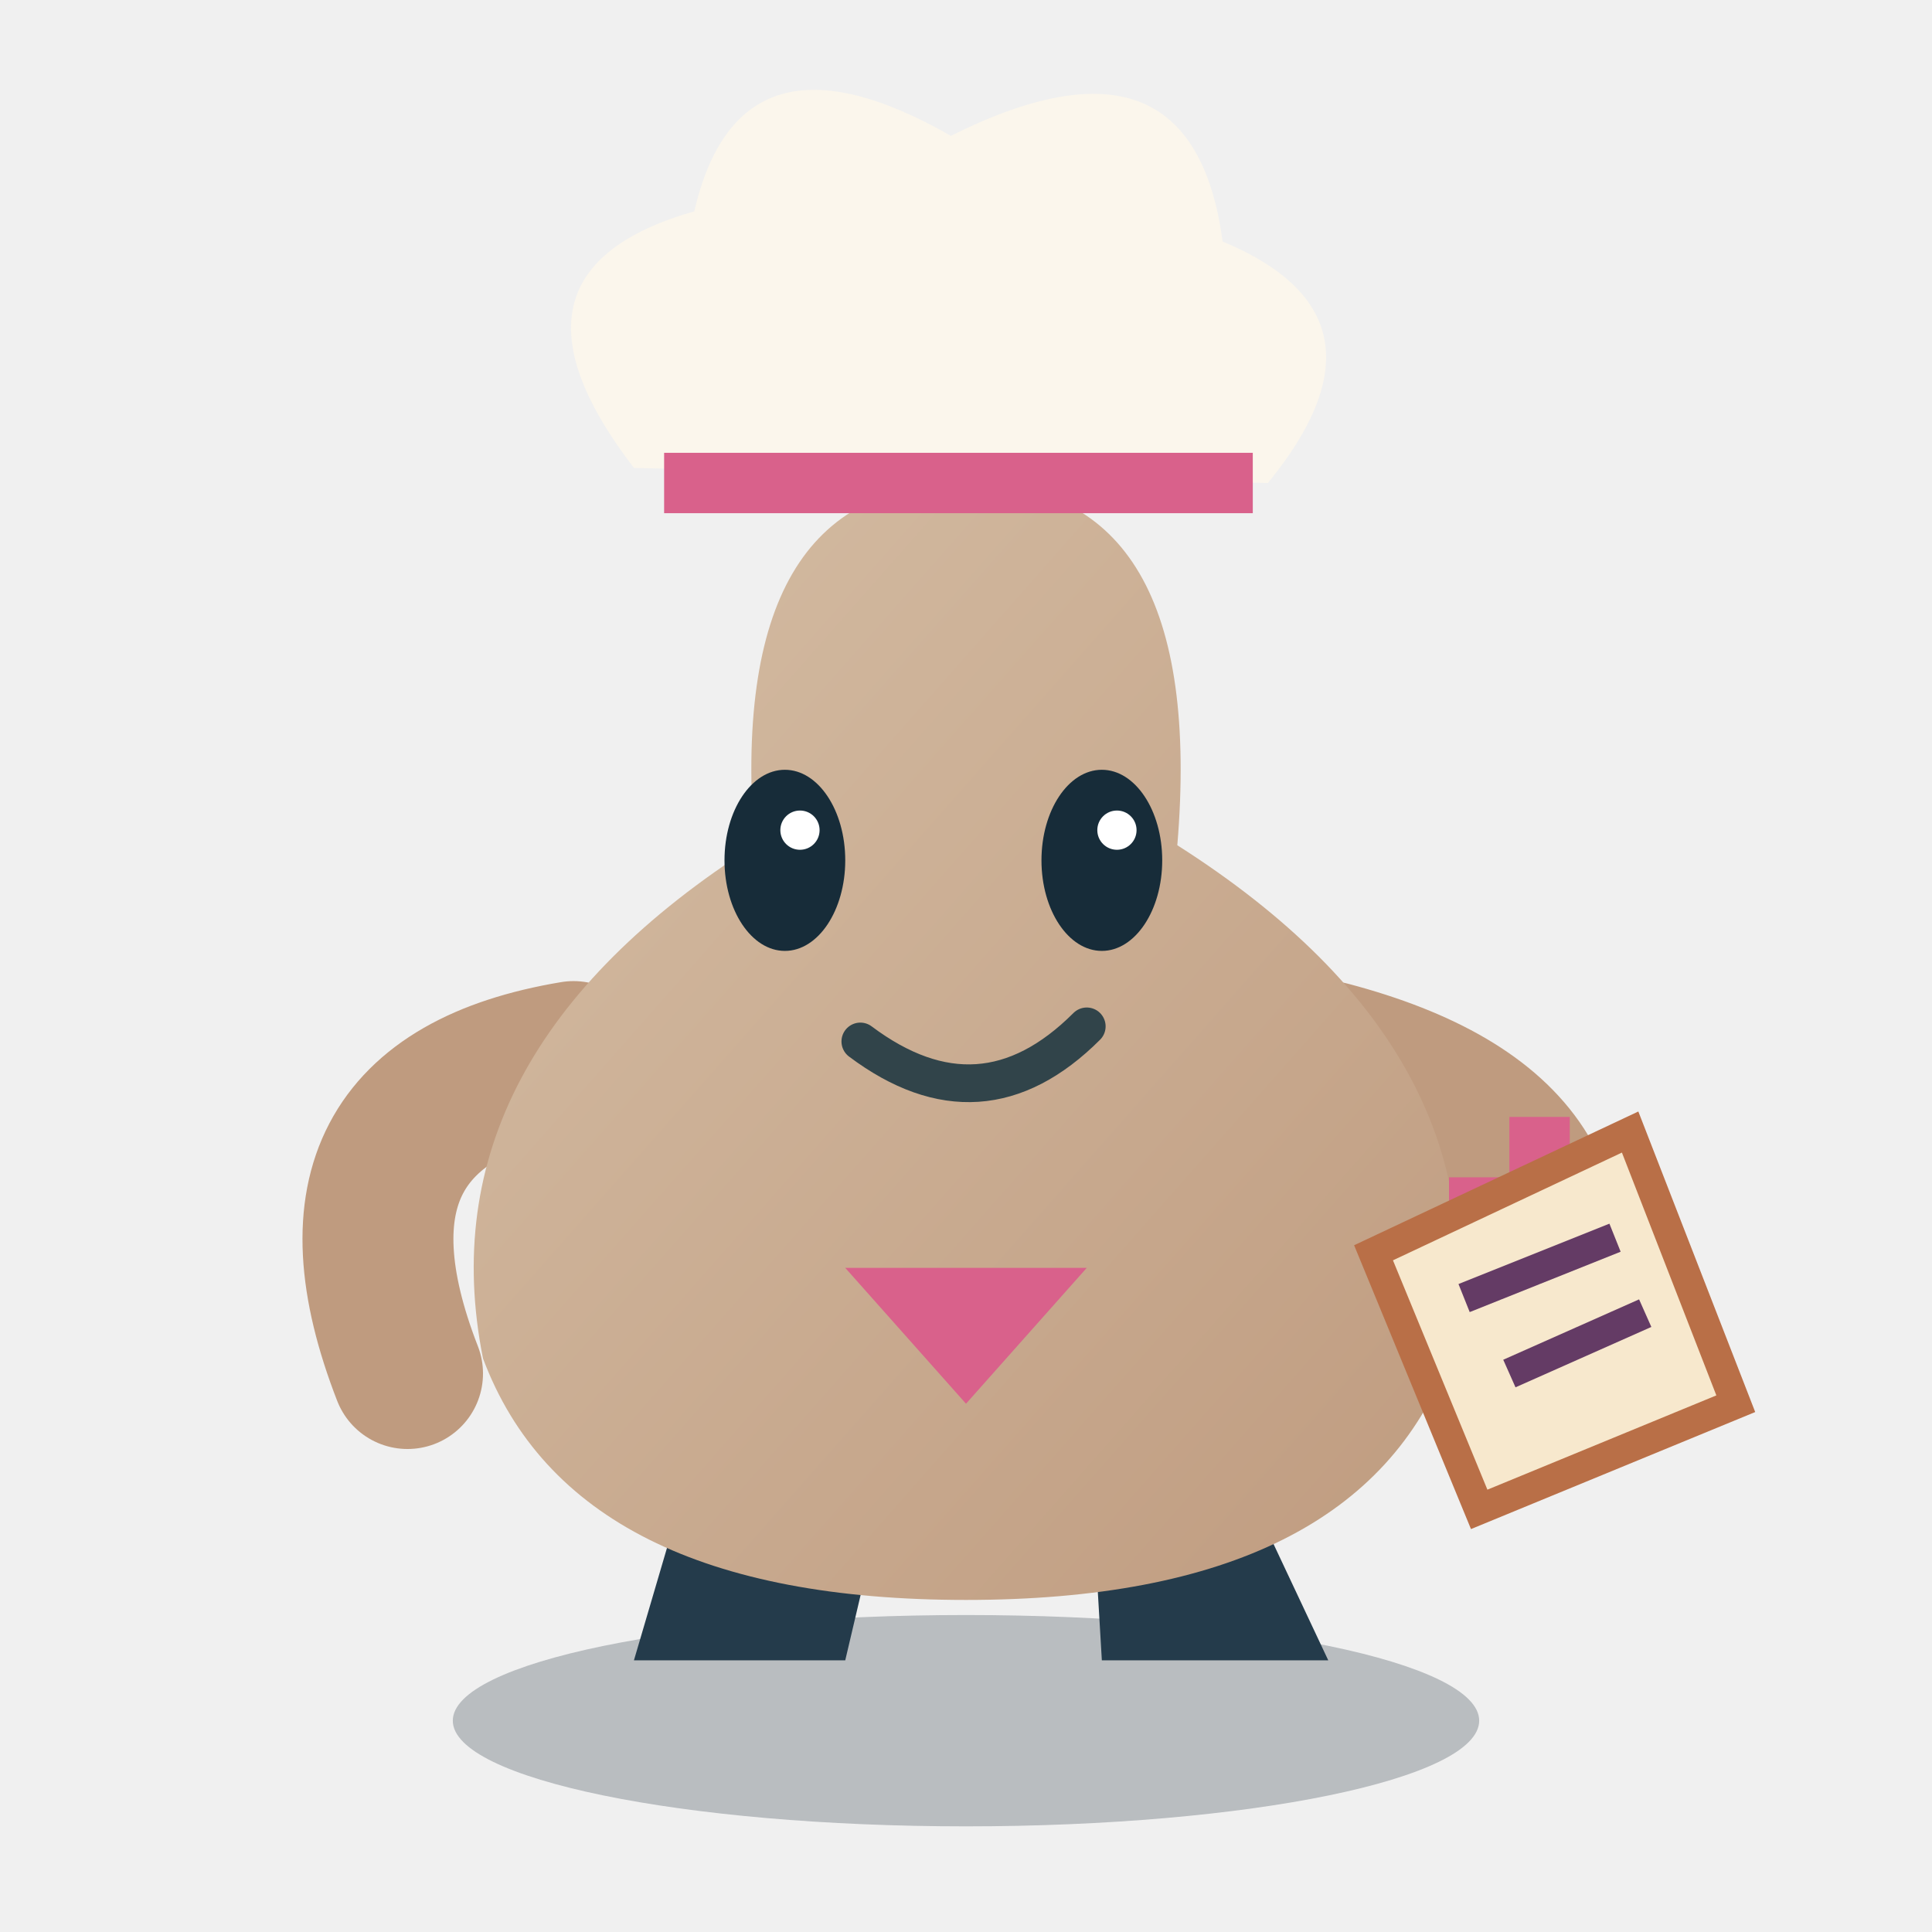
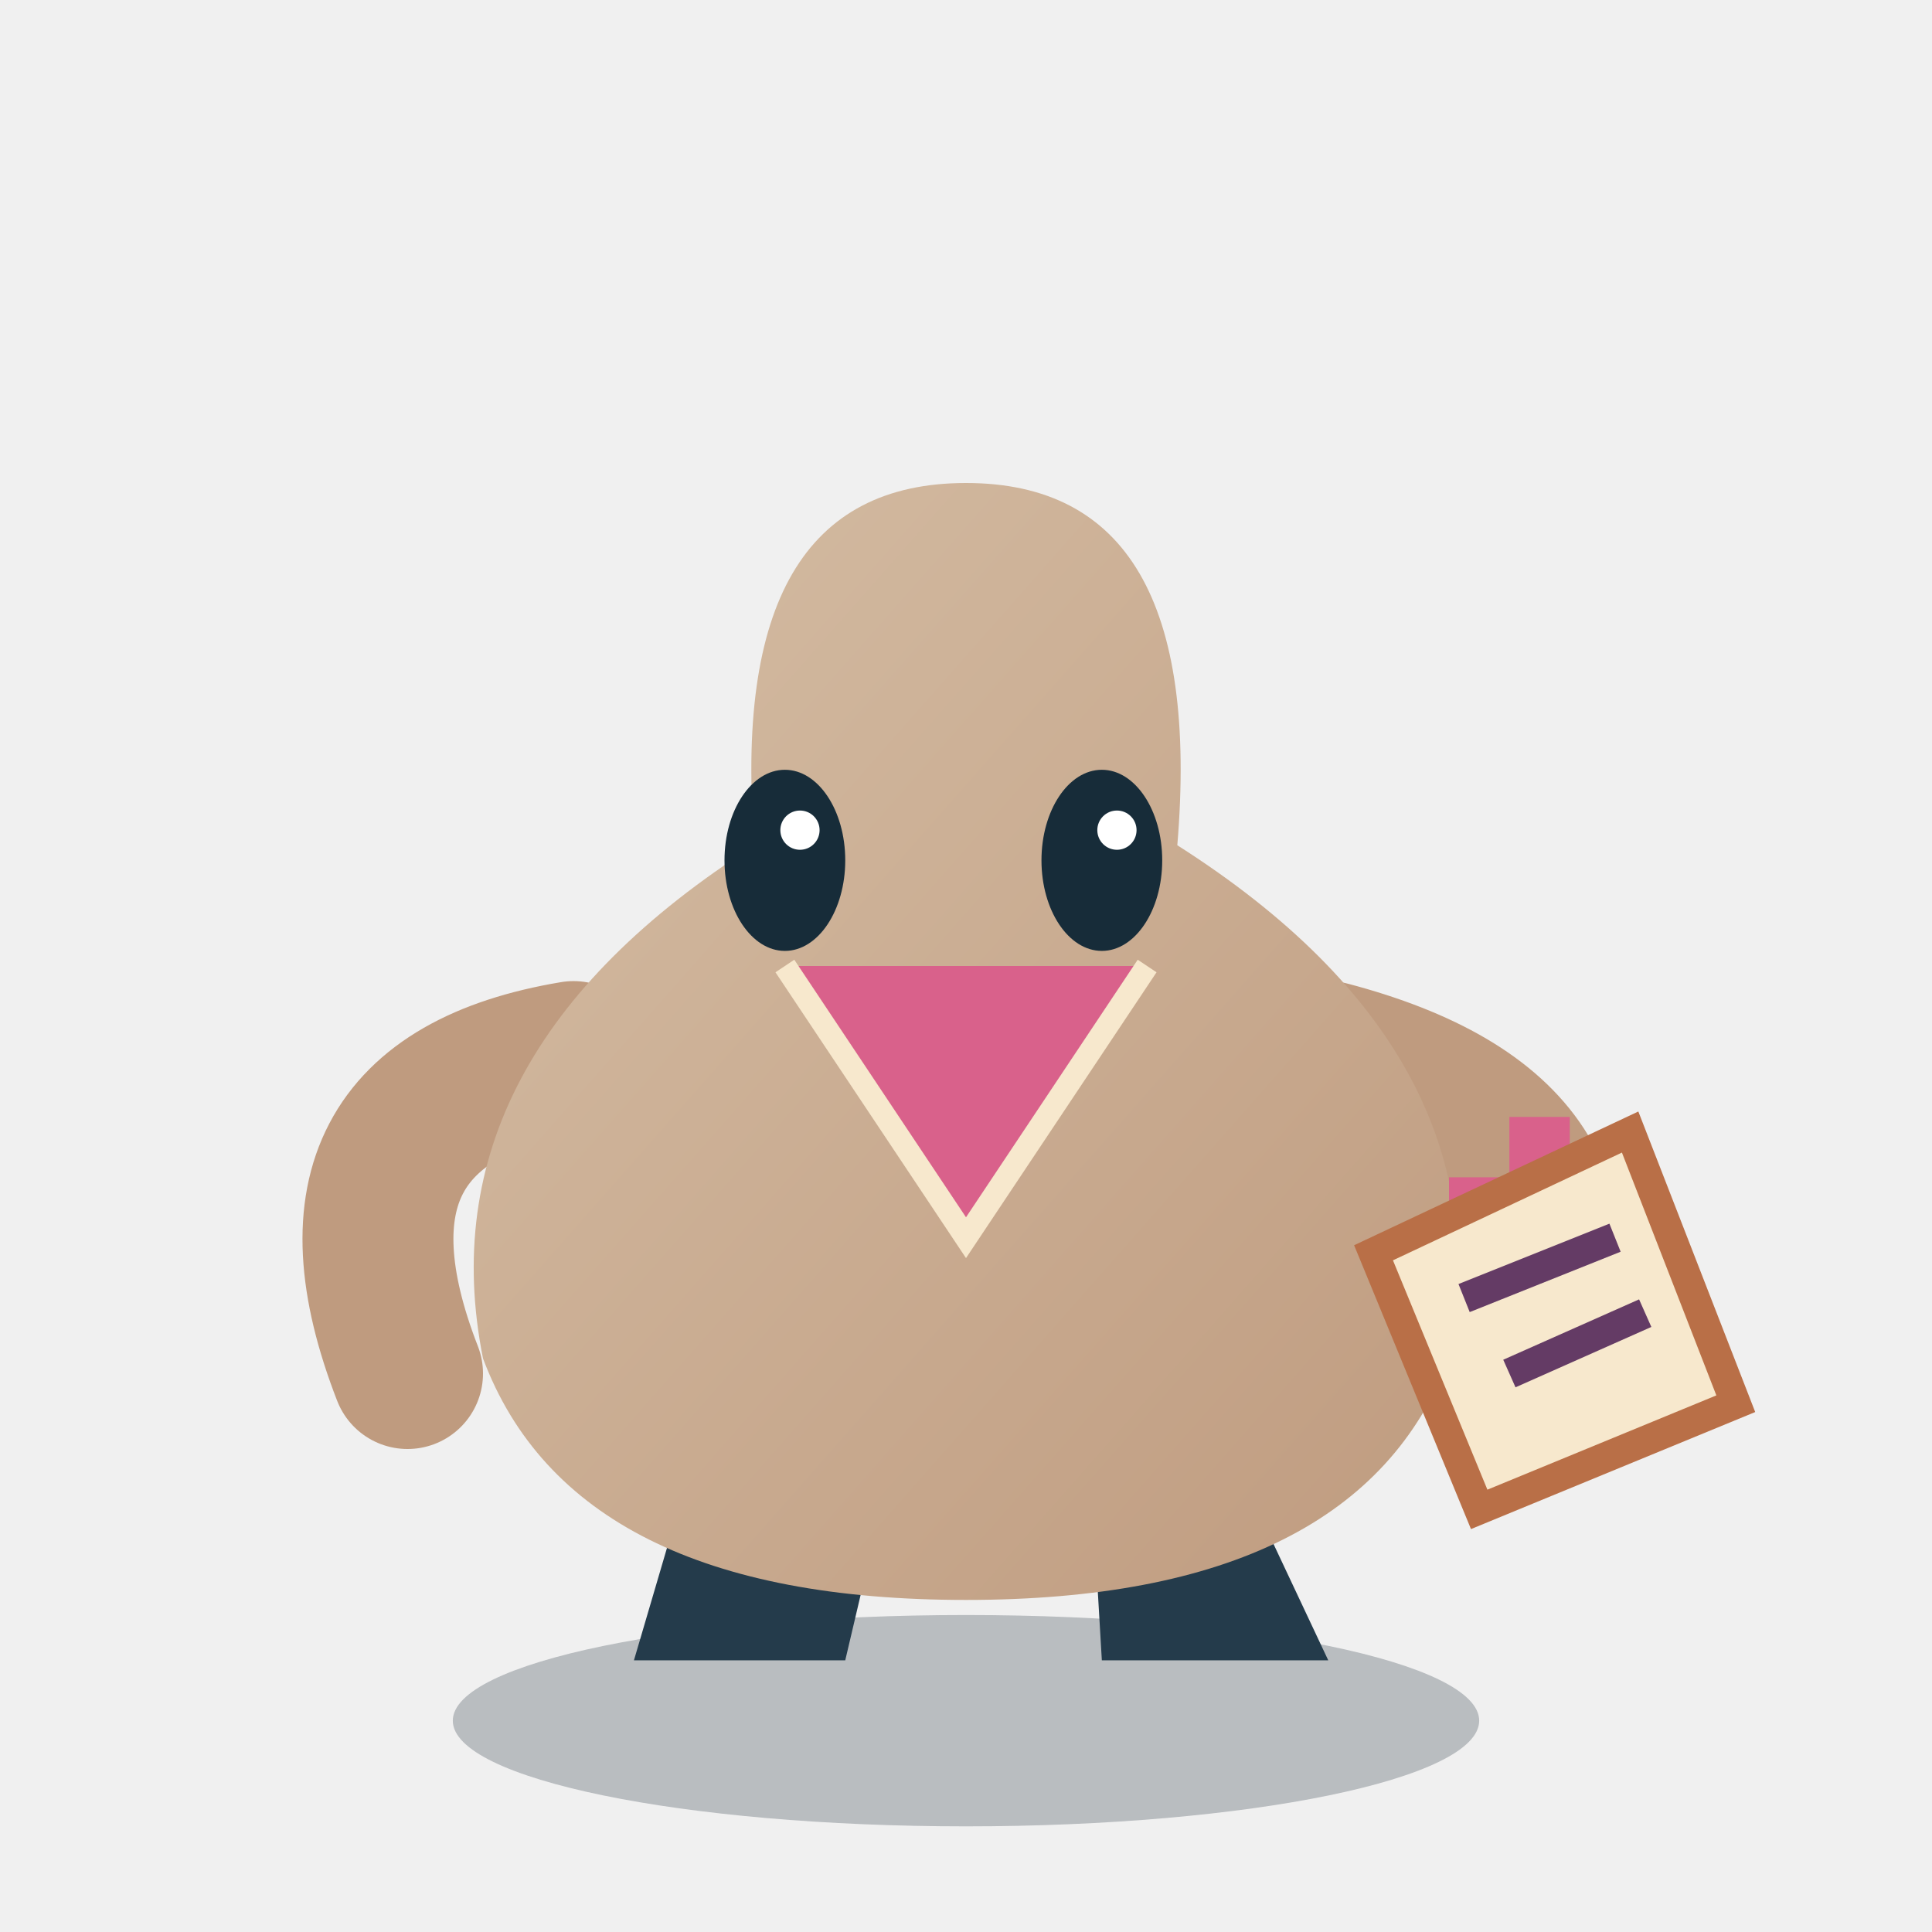
<svg xmlns="http://www.w3.org/2000/svg" width="128" height="128" viewBox="0 0 128 128">
  <defs>
    <linearGradient id="body5" x1="0" y1="0" x2="1" y2="1">
      <stop offset="0" stop-color="#d5bea5" />
      <stop offset="1" stop-color="#bf9b7f" />
    </linearGradient>
  </defs>
  <ellipse cx="64" cy="114" rx="34" ry="7" fill="#091726" opacity=".24" />
  <path d="M47 93l-5 17h14l4-17M72 93l1 17h15l-8-17" fill="#243b4b" />
  <path d="M38 70Q20 73 27 91M88 70q19 5 13 20" stroke="#bf9b7f" stroke-width="10" fill="none" stroke-linecap="round" />
  <g id="shape-5">
    <path d="M64 32q16 0 14 24 22 14 18 34-6 16-32 16t-32-16q-4-20 18-34-2-24 14-24z" fill="url(#body5)" />
    <path d="M96 80h10m-4-6v12" stroke="#D9618B" stroke-width="4" />
  </g>
  <ellipse cx="52" cy="57" rx="4" ry="6" fill="#172c39" />
  <ellipse cx="73" cy="57" rx="4" ry="6" fill="#172c39" />
  <circle cx="53" cy="55" r="1.3" fill="#fff" />
  <circle cx="74" cy="55" r="1.3" fill="#fff" />
  <path d="M57 69q8 6 15-1" fill="none" stroke="#31444a" stroke-width="2.5" stroke-linecap="round" />
-   <g transform="translate(0 0)">
-     <path d="M42 31q-10-13 4-17 3-13 17-5 16-8 18 7 12 5 3 16z" fill="#fbf6ec" />
-     <path d="M44 32h39" stroke="#D9618B" stroke-width="4" />
-   </g>
-   <path d="M56 84l8 9 8-9z" fill="#D9618B" />
+   <path d="M52 64l12 18 12-18" fill="#D9618B" stroke="#F7E8CD" stroke-width="1.5" />
  <path d="M91 83l17-8 7 18-17 7z" fill="#F7E8CD" stroke="#B96F47" stroke-width="2" />
  <path d="M97 86l10-4m-7 9 9-4" stroke="#643B65" stroke-width="2" />
</svg>
